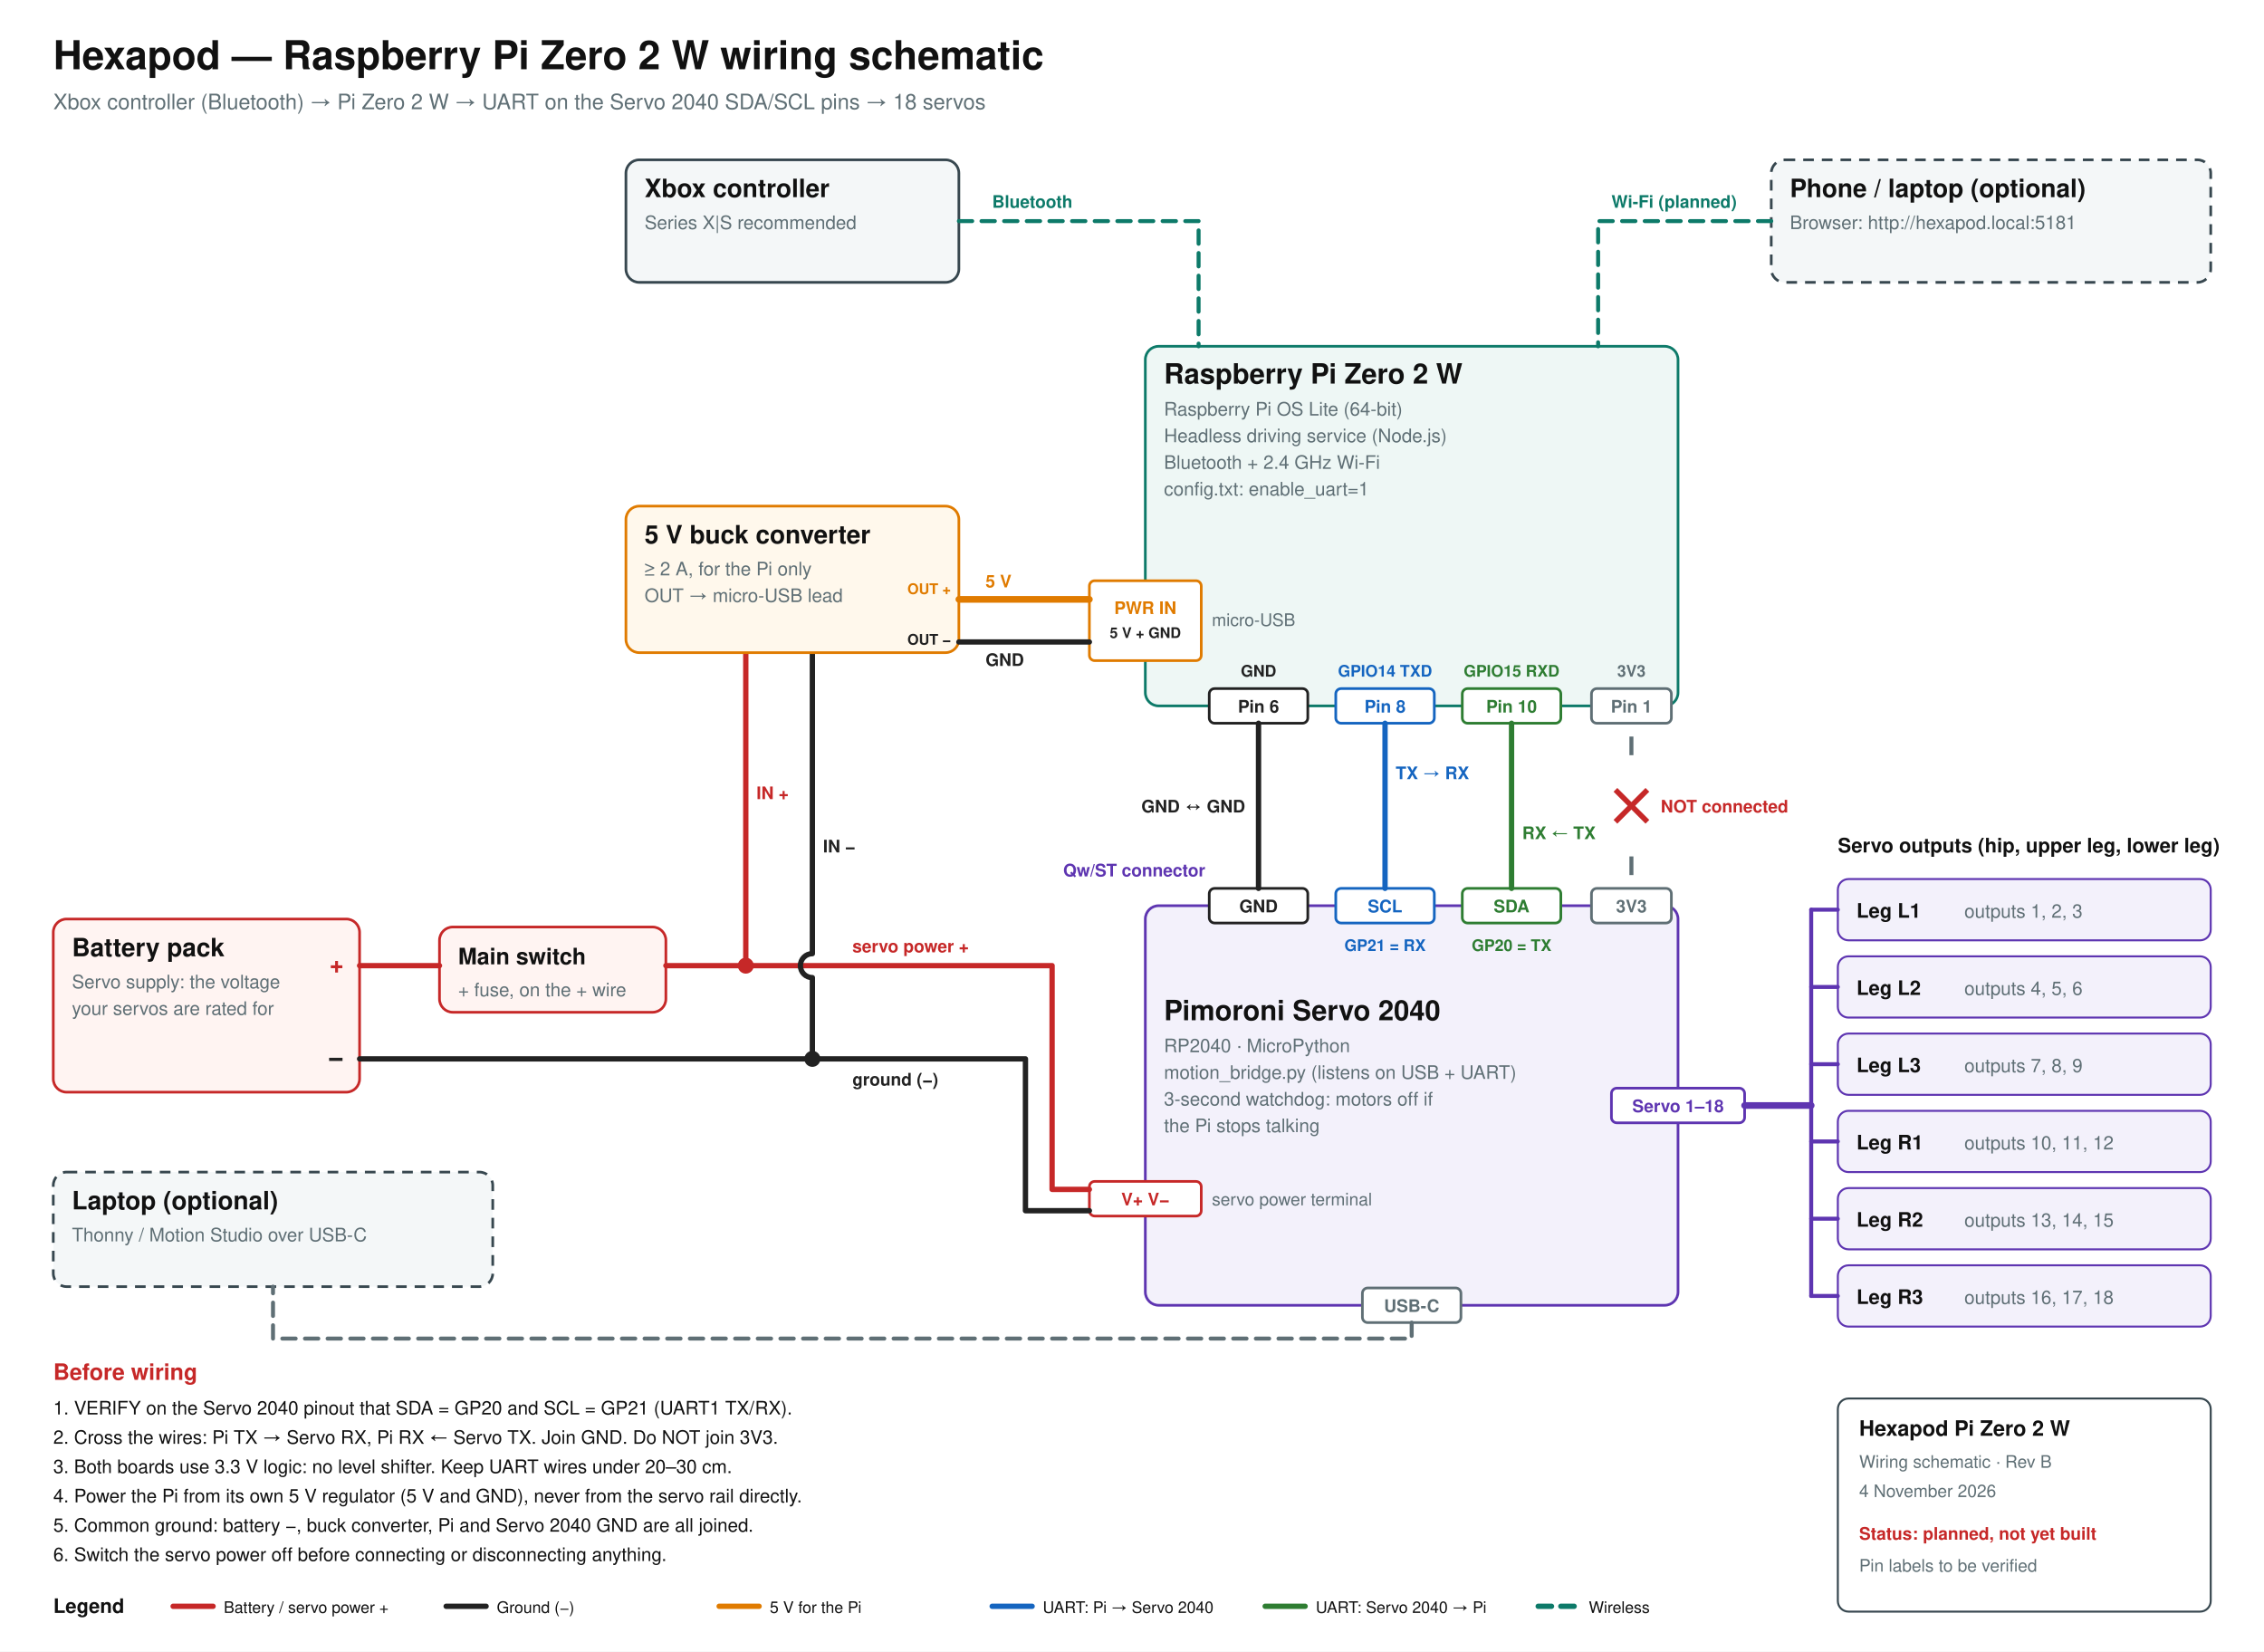
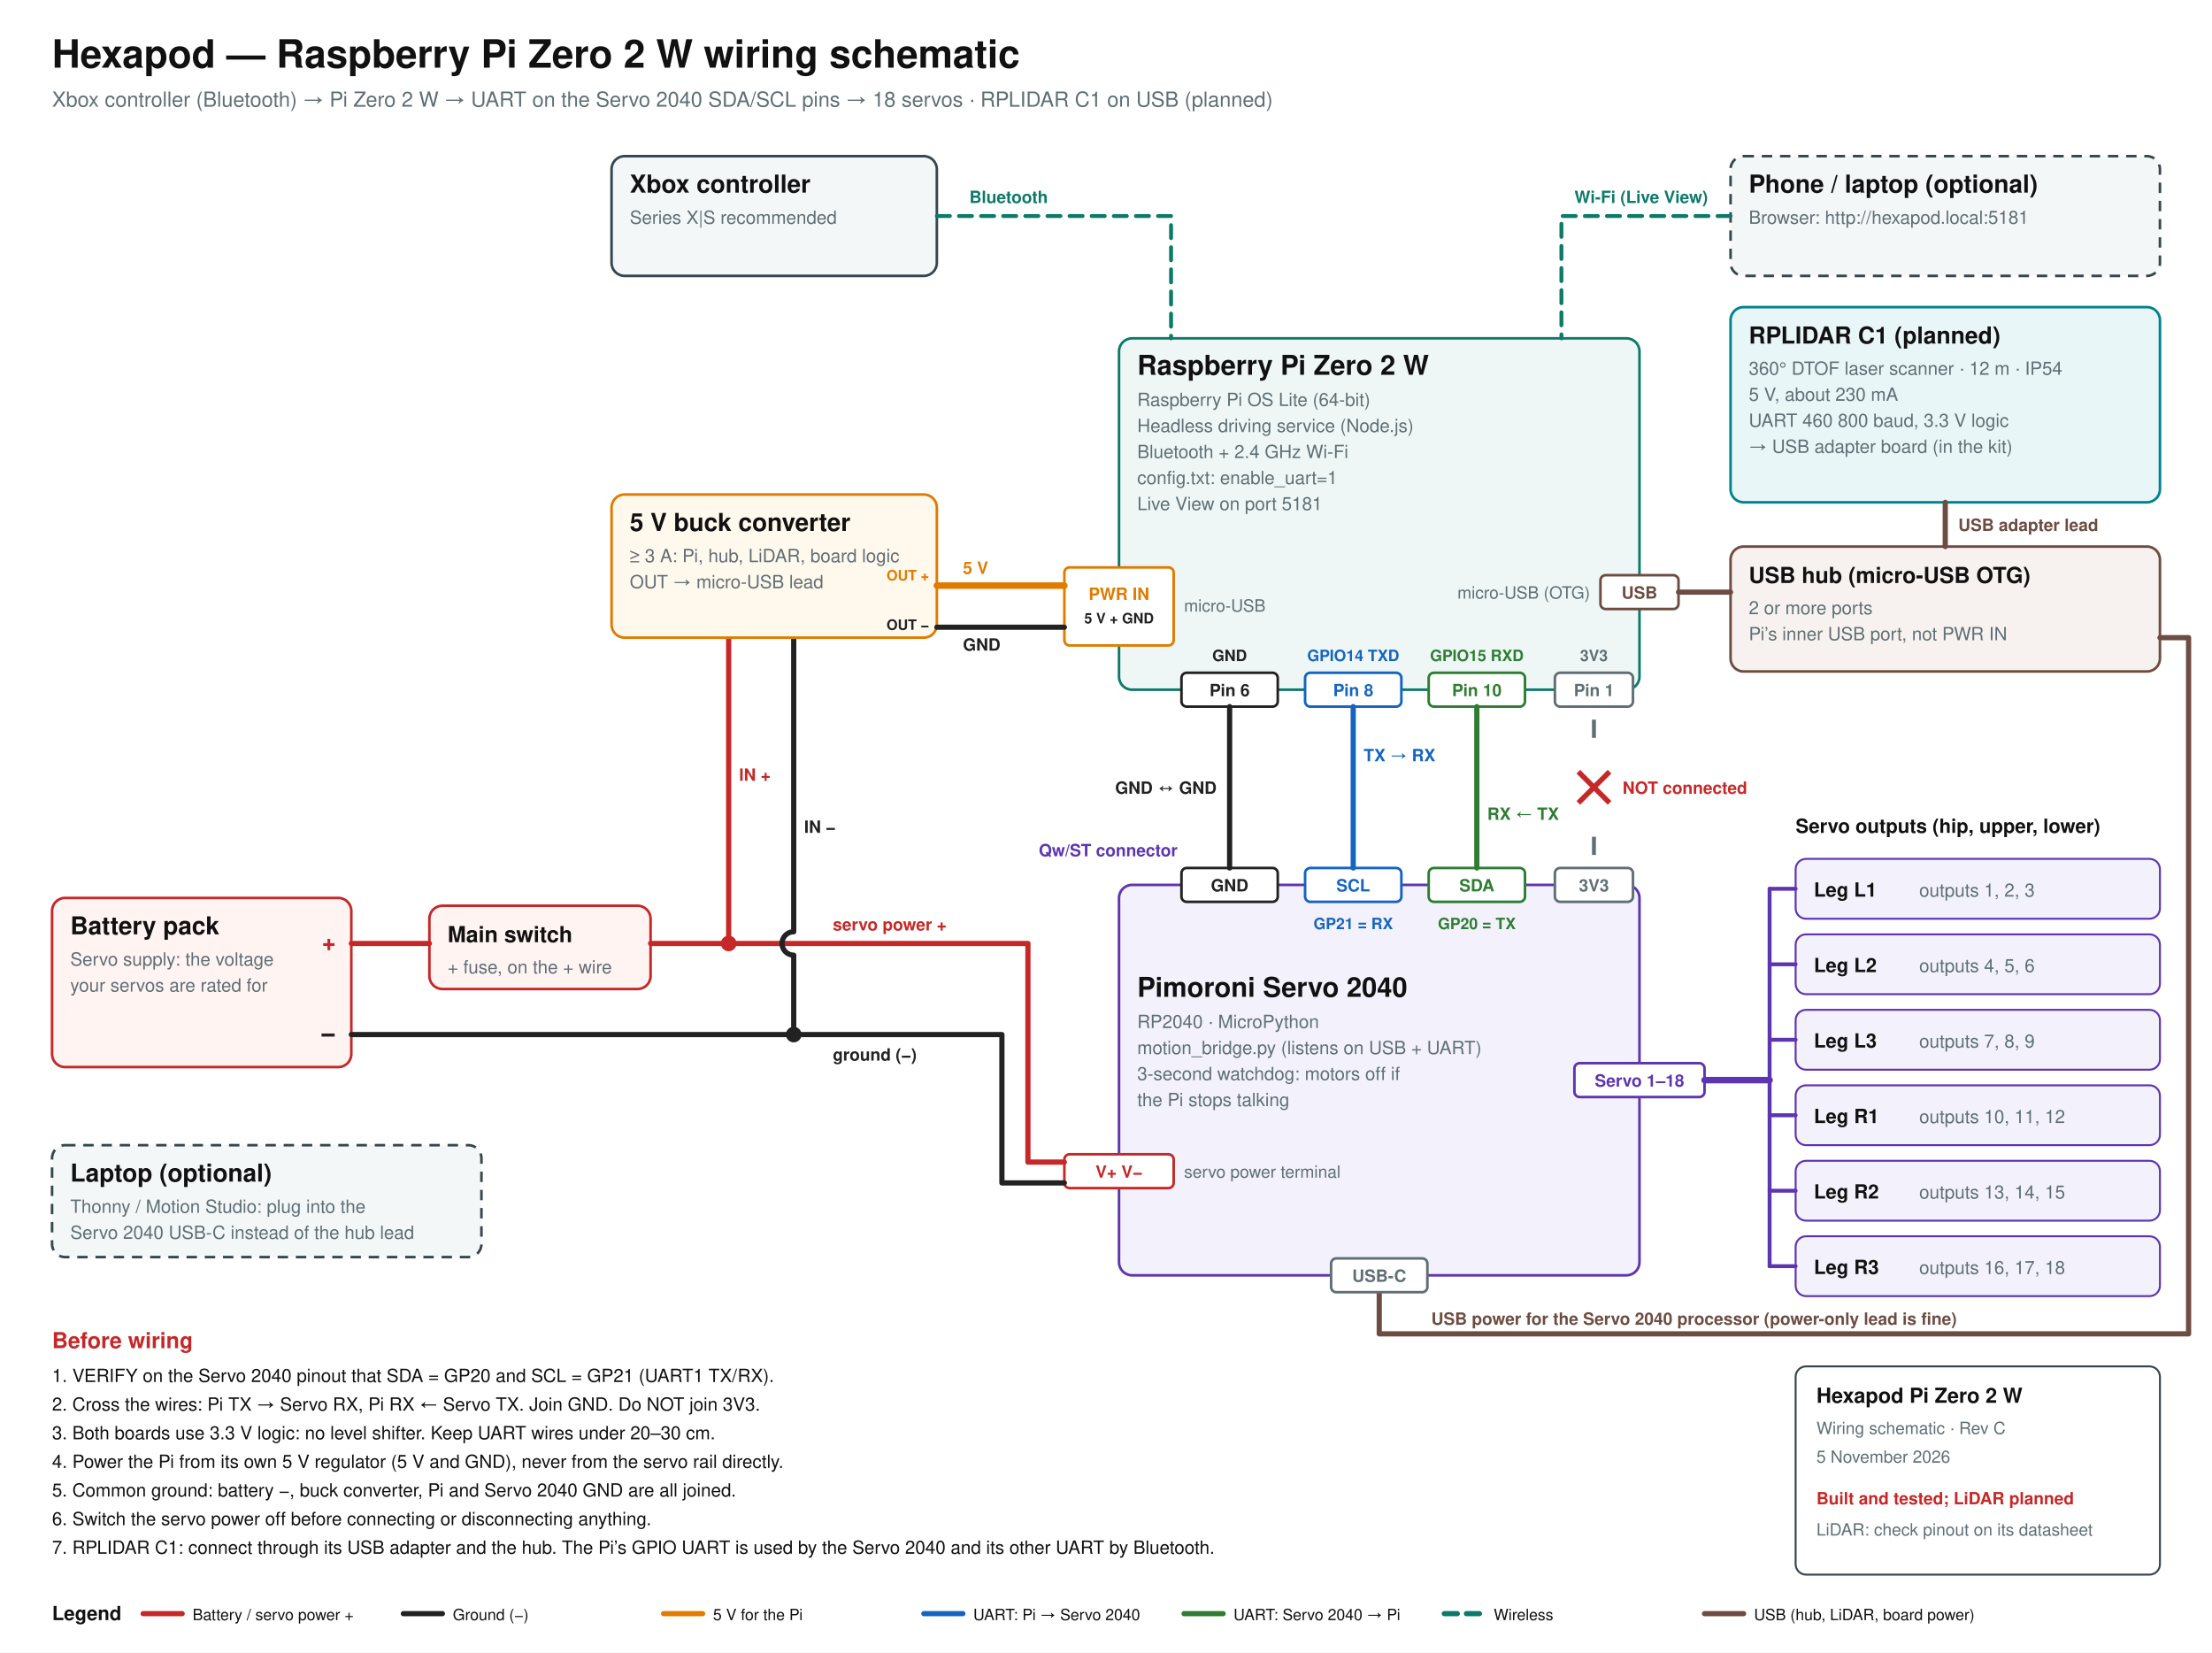
- <svg xmlns="http://www.w3.org/2000/svg" viewBox="0 0 1700 1240" width="1700" height="1240" font-family="Helvetica, Arial, sans-serif">
-   <rect width="1700" height="1240" fill="#ffffff" />
+ <svg xmlns="http://www.w3.org/2000/svg" viewBox="0 0 1700 1270" width="1700" height="1270" font-family="Helvetica, Arial, sans-serif">
+   <rect width="1700" height="1270" fill="#ffffff" />
  <text x="40" y="52" font-size="30" font-weight="bold" fill="#111" text-anchor="start">Hexapod — Raspberry Pi Zero 2 W wiring schematic</text>
-   <text x="40" y="82" font-size="16" font-weight="normal" fill="#5f6f75" text-anchor="start">Xbox controller (Bluetooth) → Pi Zero 2 W → UART on the Servo 2040 SDA/SCL pins → 18 servos</text>
+   <text x="40" y="82" font-size="16" font-weight="normal" fill="#5f6f75" text-anchor="start">Xbox controller (Bluetooth) → Pi Zero 2 W → UART on the Servo 2040 SDA/SCL pins → 18 servos · RPLIDAR C1 on USB (planned)</text>
  <rect x="470" y="120" width="250" height="92" rx="10" fill="#f4f7f8" stroke="#37474f" stroke-width="2" />
  <text x="484" y="148" font-size="19" font-weight="bold" fill="#111" text-anchor="start">Xbox controller</text>
  <text x="484" y="172" font-size="14" font-weight="normal" fill="#5f6f75" text-anchor="start">Series X|S recommended</text>
  <rect x="1330" y="120" width="330" height="92" rx="10" fill="#f4f7f8" stroke="#37474f" stroke-width="2" stroke-dasharray="8 6" />
  <text x="1344" y="148" font-size="19" font-weight="bold" fill="#111" text-anchor="start">Phone / laptop (optional)</text>
  <text x="1344" y="172" font-size="14" font-weight="normal" fill="#5f6f75" text-anchor="start">Browser: http://hexapod.local:5181</text>
  <rect x="860" y="260" width="400" height="270" rx="10" fill="#eef7f5" stroke="#0d7a69" stroke-width="2" />
  <text x="874" y="288" font-size="21" font-weight="bold" fill="#111" text-anchor="start">Raspberry Pi Zero 2 W</text>
  <text x="874" y="312" font-size="14" font-weight="normal" fill="#5f6f75" text-anchor="start">Raspberry Pi OS Lite (64-bit)</text>
  <text x="874" y="332" font-size="14" font-weight="normal" fill="#5f6f75" text-anchor="start">Headless driving service (Node.js)</text>
  <text x="874" y="352" font-size="14" font-weight="normal" fill="#5f6f75" text-anchor="start">Bluetooth + 2.4 GHz Wi-Fi</text>
  <text x="874" y="372" font-size="14" font-weight="normal" fill="#5f6f75" text-anchor="start">config.txt: enable_uart=1</text>
+   <text x="874" y="392" font-size="14" font-weight="normal" fill="#5f6f75" text-anchor="start">Live View on port 5181</text>
  <rect x="818" y="436" width="84" height="60" rx="4" fill="#fff" stroke="#e07b00" stroke-width="2" />
  <text x="860" y="461" font-size="13" font-weight="bold" fill="#e07b00" text-anchor="middle">PWR IN</text>
  <text x="860" y="479" font-size="11" font-weight="bold" fill="#222222" text-anchor="middle">5 V + GND</text>
  <text x="910" y="470" font-size="13" font-weight="normal" fill="#5f6f75" text-anchor="start">micro-USB</text>
  <rect x="908.0" y="517" width="74" height="26" rx="4" fill="#fff" stroke="#222222" stroke-width="2" />
  <text x="945" y="535" font-size="13" font-weight="bold" fill="#222222" text-anchor="middle">Pin 6</text>
  <rect x="1003.0" y="517" width="74" height="26" rx="4" fill="#fff" stroke="#1565c0" stroke-width="2" />
  <text x="1040" y="535" font-size="13" font-weight="bold" fill="#1565c0" text-anchor="middle">Pin 8</text>
  <rect x="1098.0" y="517" width="74" height="26" rx="4" fill="#fff" stroke="#2e7d32" stroke-width="2" />
  <text x="1135" y="535" font-size="13" font-weight="bold" fill="#2e7d32" text-anchor="middle">Pin 10</text>
  <rect x="1195.0" y="517" width="60" height="26" rx="4" fill="#fff" stroke="#5f6f75" stroke-width="2" />
  <text x="1225" y="535" font-size="13" font-weight="bold" fill="#5f6f75" text-anchor="middle">Pin 1</text>
  <text x="945" y="508" font-size="12" font-weight="bold" fill="#222222" text-anchor="middle">GND</text>
  <text x="1040" y="508" font-size="12" font-weight="bold" fill="#1565c0" text-anchor="middle">GPIO14 TXD</text>
  <text x="1135" y="508" font-size="12" font-weight="bold" fill="#2e7d32" text-anchor="middle">GPIO15 RXD</text>
  <text x="1225" y="508" font-size="12" font-weight="bold" fill="#5f6f75" text-anchor="middle">3V3</text>
+   <rect x="1230.0" y="442" width="60" height="26" rx="4" fill="#fff" stroke="#6d4c41" stroke-width="2" />
+   <text x="1260" y="460" font-size="13" font-weight="bold" fill="#6d4c41" text-anchor="middle">USB</text>
+   <text x="1222" y="460" font-size="13" font-weight="normal" fill="#5f6f75" text-anchor="end">micro-USB (OTG)</text>
+   <rect x="1330" y="420" width="330" height="96" rx="10" fill="#f7f2ef" stroke="#6d4c41" stroke-width="2" />
+   <text x="1344" y="448" font-size="17" font-weight="bold" fill="#111" text-anchor="start">USB hub (micro-USB OTG)</text>
+   <text x="1344" y="472" font-size="14" font-weight="normal" fill="#5f6f75" text-anchor="start">2 or more ports</text>
+   <text x="1344" y="492" font-size="14" font-weight="normal" fill="#5f6f75" text-anchor="start">Pi’s inner USB port, not PWR IN</text>
+   <polyline points="1290,455 1330,455" fill="none" stroke="#6d4c41" stroke-width="4" stroke-linejoin="round" stroke-linecap="round" />
+   <rect x="1330" y="236" width="330" height="150" rx="10" fill="#e9f6f7" stroke="#00838f" stroke-width="2" />
+   <text x="1344" y="264" font-size="18" font-weight="bold" fill="#111" text-anchor="start">RPLIDAR C1 (planned)</text>
+   <text x="1344" y="288" font-size="14" font-weight="normal" fill="#5f6f75" text-anchor="start">360° DTOF laser scanner · 12 m · IP54</text>
+   <text x="1344" y="308" font-size="14" font-weight="normal" fill="#5f6f75" text-anchor="start">5 V, about 230 mA</text>
+   <text x="1344" y="328" font-size="14" font-weight="normal" fill="#5f6f75" text-anchor="start">UART 460 800 baud, 3.3 V logic</text>
+   <text x="1344" y="348" font-size="14" font-weight="normal" fill="#5f6f75" text-anchor="start">→ USB adapter board (in the kit)</text>
+   <polyline points="1495,420 1495,386" fill="none" stroke="#6d4c41" stroke-width="4" stroke-linejoin="round" stroke-linecap="round" />
+   <text x="1505" y="408" font-size="13" font-weight="bold" fill="#6d4c41" text-anchor="start">USB adapter lead</text>
+   <polyline points="1660,490 1682,490 1682,1025 1060,1025 1060,993" fill="none" stroke="#6d4c41" stroke-width="4" stroke-linejoin="round" stroke-linecap="round" />
+   <text x="1100" y="1018" font-size="13" font-weight="bold" fill="#6d4c41" text-anchor="start">USB power for the Servo 2040 processor (power-only lead is fine)</text>
  <rect x="860" y="680" width="400" height="300" rx="10" fill="#f3f1fb" stroke="#5e35b1" stroke-width="2" />
  <text x="874" y="766" font-size="21" font-weight="bold" fill="#111" text-anchor="start">Pimoroni Servo 2040</text>
  <text x="874" y="790" font-size="14" font-weight="normal" fill="#5f6f75" text-anchor="start">RP2040 · MicroPython</text>
  <text x="874" y="810" font-size="14" font-weight="normal" fill="#5f6f75" text-anchor="start">motion_bridge.py (listens on USB + UART)</text>
  <text x="874" y="830" font-size="14" font-weight="normal" fill="#5f6f75" text-anchor="start">3-second watchdog: motors off if</text>
  <text x="874" y="850" font-size="14" font-weight="normal" fill="#5f6f75" text-anchor="start">the Pi stops talking</text>
  <text x="905" y="658" font-size="13" font-weight="bold" fill="#5e35b1" text-anchor="end">Qw/ST connector</text>
  <rect x="908.0" y="667" width="74" height="26" rx="4" fill="#fff" stroke="#222222" stroke-width="2" />
  <text x="945" y="685" font-size="13" font-weight="bold" fill="#222222" text-anchor="middle">GND</text>
  <rect x="1003.0" y="667" width="74" height="26" rx="4" fill="#fff" stroke="#1565c0" stroke-width="2" />
  <text x="1040" y="685" font-size="13" font-weight="bold" fill="#1565c0" text-anchor="middle">SCL</text>
  <rect x="1098.0" y="667" width="74" height="26" rx="4" fill="#fff" stroke="#2e7d32" stroke-width="2" />
  <text x="1135" y="685" font-size="13" font-weight="bold" fill="#2e7d32" text-anchor="middle">SDA</text>
  <rect x="1195.0" y="667" width="60" height="26" rx="4" fill="#fff" stroke="#5f6f75" stroke-width="2" />
  <text x="1225" y="685" font-size="13" font-weight="bold" fill="#5f6f75" text-anchor="middle">3V3</text>
  <text x="1040" y="714" font-size="12" font-weight="bold" fill="#1565c0" text-anchor="middle">GP21 = RX</text>
  <text x="1135" y="714" font-size="12" font-weight="bold" fill="#2e7d32" text-anchor="middle">GP20 = TX</text>
  <rect x="818.0" y="887" width="84" height="26" rx="4" fill="#fff" stroke="#c62828" stroke-width="2" />
  <text x="860" y="905" font-size="13" font-weight="bold" fill="#c62828" text-anchor="middle">V+  V−</text>
  <text x="910" y="905" font-size="13" font-weight="normal" fill="#5f6f75" text-anchor="start">servo power terminal</text>
  <rect x="1023.0" y="967" width="74" height="26" rx="4" fill="#fff" stroke="#5f6f75" stroke-width="2" />
  <text x="1060" y="985" font-size="13" font-weight="bold" fill="#5f6f75" text-anchor="middle">USB-C</text>
  <rect x="1210.0" y="817" width="100" height="26" rx="4" fill="#fff" stroke="#5e35b1" stroke-width="2" />
  <text x="1260" y="835" font-size="13" font-weight="bold" fill="#5e35b1" text-anchor="middle">Servo 1–18</text>
  <polyline points="945,543 945,667" fill="none" stroke="#222222" stroke-width="4" stroke-linejoin="round" stroke-linecap="round" />
  <polyline points="1040,543 1040,667" fill="none" stroke="#1565c0" stroke-width="4" stroke-linejoin="round" stroke-linecap="round" />
  <polyline points="1135,543 1135,667" fill="none" stroke="#2e7d32" stroke-width="4" stroke-linejoin="round" stroke-linecap="round" />
  <text x="935" y="610.0" font-size="13" font-weight="bold" fill="#222222" text-anchor="end">GND ↔ GND</text>
  <text x="1048" y="585.0" font-size="13" font-weight="bold" fill="#1565c0" text-anchor="start">TX → RX</text>
  <text x="1143" y="630.0" font-size="13" font-weight="bold" fill="#2e7d32" text-anchor="start">RX ← TX</text>
  <line x1="1225" y1="553" x2="1225" y2="567" stroke="#5f6f75" stroke-width="3" />
  <line x1="1225" y1="657" x2="1225" y2="643" stroke="#5f6f75" stroke-width="3" />
  <g stroke="#c62828" stroke-width="4">
    <line x1="1213" y1="593.0" x2="1237" y2="617.0" />
    <line x1="1213" y1="617.0" x2="1237" y2="593.0" />
  </g>
  <text x="1247" y="610.0" font-size="13" font-weight="bold" fill="#c62828" text-anchor="start">NOT connected</text>
  <rect x="40" y="690" width="230" height="130" rx="10" fill="#fff4f2" stroke="#c62828" stroke-width="2" />
  <text x="54" y="718" font-size="19" font-weight="bold" fill="#111" text-anchor="start">Battery pack</text>
  <text x="54" y="742" font-size="14" font-weight="normal" fill="#5f6f75" text-anchor="start">Servo supply: the voltage</text>
  <text x="54" y="762" font-size="14" font-weight="normal" fill="#5f6f75" text-anchor="start">your servos are rated for</text>
  <text x="258" y="730" font-size="18" font-weight="bold" fill="#c62828" text-anchor="end">+</text>
  <text x="258" y="800" font-size="20" font-weight="bold" fill="#222222" text-anchor="end">−</text>
  <rect x="330" y="696" width="170" height="64" rx="10" fill="#fff4f2" stroke="#c62828" stroke-width="2" />
  <text x="344" y="724" font-size="17" font-weight="bold" fill="#111" text-anchor="start">Main switch</text>
  <text x="344" y="748" font-size="14" font-weight="normal" fill="#5f6f75" text-anchor="start">+ fuse, on the + wire</text>
  <polyline points="270,725 330,725" fill="none" stroke="#c62828" stroke-width="4" stroke-linejoin="round" stroke-linecap="round" />
  <polyline points="500,725 790,725 790,893 818,893" fill="none" stroke="#c62828" stroke-width="4" stroke-linejoin="round" stroke-linecap="round" />
  <polyline points="270,795 770,795 770,909 818,909" fill="none" stroke="#222222" stroke-width="4" stroke-linejoin="round" stroke-linecap="round" />
  <text x="640" y="715" font-size="13" font-weight="bold" fill="#c62828" text-anchor="start">servo power +</text>
  <text x="640" y="815" font-size="13" font-weight="bold" fill="#222222" text-anchor="start">ground (−)</text>
  <polyline points="560,725 560,490" fill="none" stroke="#c62828" stroke-width="4" stroke-linejoin="round" stroke-linecap="round" />
  <circle cx="560" cy="725" r="6" fill="#c62828" />
  <text x="568" y="600" font-size="13" font-weight="bold" fill="#c62828" text-anchor="start">IN +</text>
  <path d="M610,795 L610,734 A9,9 0 0 1 610,716 L610,490" fill="none" stroke="#222222" stroke-width="4" stroke-linejoin="round" stroke-linecap="round" />
  <circle cx="610" cy="795" r="6" fill="#222222" />
  <text x="618" y="640" font-size="13" font-weight="bold" fill="#222222" text-anchor="start">IN −</text>
  <rect x="470" y="380" width="250" height="110" rx="10" fill="#fff8ec" stroke="#e07b00" stroke-width="2" />
  <text x="484" y="408" font-size="19" font-weight="bold" fill="#111" text-anchor="start">5 V buck converter</text>
-   <text x="484" y="432" font-size="14" font-weight="normal" fill="#5f6f75" text-anchor="start">≥ 2 A, for the Pi only</text>
+   <text x="484" y="432" font-size="14" font-weight="normal" fill="#5f6f75" text-anchor="start">≥ 3 A: Pi, hub, LiDAR, board logic</text>
  <text x="484" y="452" font-size="14" font-weight="normal" fill="#5f6f75" text-anchor="start">OUT → micro-USB lead</text>
  <text x="714" y="446" font-size="11" font-weight="bold" fill="#e07b00" text-anchor="end">OUT +</text>
  <text x="714" y="484" font-size="11" font-weight="bold" fill="#222222" text-anchor="end">OUT −</text>
  <polyline points="720,450 818,450" fill="none" stroke="#e07b00" stroke-width="5" stroke-linejoin="round" stroke-linecap="round" />
  <polyline points="720,482 818,482" fill="none" stroke="#222222" stroke-width="4" stroke-linejoin="round" stroke-linecap="round" />
  <text x="740" y="441" font-size="13" font-weight="bold" fill="#e07b00" text-anchor="start">5 V</text>
  <text x="740" y="500" font-size="13" font-weight="bold" fill="#222222" text-anchor="start">GND</text>
  <polyline points="720,166 900,166 900,260" fill="none" stroke="#0d7a69" stroke-width="3" stroke-linejoin="round" stroke-linecap="round" stroke-dasharray="10 7" />
  <text x="745" y="156" font-size="13" font-weight="bold" fill="#0d7a69" text-anchor="start">Bluetooth</text>
  <polyline points="1330,166 1200,166 1200,260" fill="none" stroke="#0d7a69" stroke-width="3" stroke-linejoin="round" stroke-linecap="round" stroke-dasharray="10 7" />
-   <text x="1210" y="156" font-size="13" font-weight="bold" fill="#0d7a69" text-anchor="start">Wi-Fi (planned)</text>
+   <text x="1210" y="156" font-size="13" font-weight="bold" fill="#0d7a69" text-anchor="start">Wi-Fi (Live View)</text>
  <rect x="40" y="880" width="330" height="86" rx="10" fill="#f4f7f8" stroke="#37474f" stroke-width="2" stroke-dasharray="8 6" />
  <text x="54" y="908" font-size="19" font-weight="bold" fill="#111" text-anchor="start">Laptop (optional)</text>
-   <text x="54" y="932" font-size="14" font-weight="normal" fill="#5f6f75" text-anchor="start">Thonny / Motion Studio over USB-C</text>
-   <polyline points="1060,993 1060,1005 205,1005 205,966" fill="none" stroke="#5f6f75" stroke-width="3" stroke-linejoin="round" stroke-linecap="round" stroke-dasharray="10 7" />
-   <text x="1380" y="640" font-size="15" font-weight="bold" fill="#111" text-anchor="start">Servo outputs (hip, upper leg, lower leg)</text>
+   <text x="54" y="932" font-size="14" font-weight="normal" fill="#5f6f75" text-anchor="start">Thonny / Motion Studio: plug into the</text>
+   <text x="54" y="952" font-size="14" font-weight="normal" fill="#5f6f75" text-anchor="start">Servo 2040 USB-C instead of the hub lead</text>
+   <text x="1380" y="640" font-size="15" font-weight="bold" fill="#111" text-anchor="start">Servo outputs (hip, upper, lower)</text>
  <rect x="1380" y="660" width="280" height="46" rx="8" fill="#f3f1fb" stroke="#5e35b1" stroke-width="1.5" />
  <text x="1394" y="689" font-size="15" font-weight="bold" fill="#111" text-anchor="start">Leg L1</text>
  <text x="1475" y="689" font-size="14" font-weight="normal" fill="#5f6f75" text-anchor="start">outputs 1, 2, 3</text>
  <rect x="1380" y="718" width="280" height="46" rx="8" fill="#f3f1fb" stroke="#5e35b1" stroke-width="1.5" />
  <text x="1394" y="747" font-size="15" font-weight="bold" fill="#111" text-anchor="start">Leg L2</text>
  <text x="1475" y="747" font-size="14" font-weight="normal" fill="#5f6f75" text-anchor="start">outputs 4, 5, 6</text>
  <rect x="1380" y="776" width="280" height="46" rx="8" fill="#f3f1fb" stroke="#5e35b1" stroke-width="1.5" />
  <text x="1394" y="805" font-size="15" font-weight="bold" fill="#111" text-anchor="start">Leg L3</text>
  <text x="1475" y="805" font-size="14" font-weight="normal" fill="#5f6f75" text-anchor="start">outputs 7, 8, 9</text>
  <rect x="1380" y="834" width="280" height="46" rx="8" fill="#f3f1fb" stroke="#5e35b1" stroke-width="1.5" />
  <text x="1394" y="863" font-size="15" font-weight="bold" fill="#111" text-anchor="start">Leg R1</text>
  <text x="1475" y="863" font-size="14" font-weight="normal" fill="#5f6f75" text-anchor="start">outputs 10, 11, 12</text>
  <rect x="1380" y="892" width="280" height="46" rx="8" fill="#f3f1fb" stroke="#5e35b1" stroke-width="1.5" />
  <text x="1394" y="921" font-size="15" font-weight="bold" fill="#111" text-anchor="start">Leg R2</text>
  <text x="1475" y="921" font-size="14" font-weight="normal" fill="#5f6f75" text-anchor="start">outputs 13, 14, 15</text>
  <rect x="1380" y="950" width="280" height="46" rx="8" fill="#f3f1fb" stroke="#5e35b1" stroke-width="1.5" />
  <text x="1394" y="979" font-size="15" font-weight="bold" fill="#111" text-anchor="start">Leg R3</text>
  <text x="1475" y="979" font-size="14" font-weight="normal" fill="#5f6f75" text-anchor="start">outputs 16, 17, 18</text>
  <polyline points="1310,830 1360,830" fill="none" stroke="#5e35b1" stroke-width="5" stroke-linejoin="round" stroke-linecap="round" />
  <polyline points="1360,683 1360,973" fill="none" stroke="#5e35b1" stroke-width="3" stroke-linejoin="round" stroke-linecap="round" />
  <polyline points="1360,683 1380,683" fill="none" stroke="#5e35b1" stroke-width="3" stroke-linejoin="round" stroke-linecap="round" />
  <polyline points="1360,741 1380,741" fill="none" stroke="#5e35b1" stroke-width="3" stroke-linejoin="round" stroke-linecap="round" />
  <polyline points="1360,799 1380,799" fill="none" stroke="#5e35b1" stroke-width="3" stroke-linejoin="round" stroke-linecap="round" />
  <polyline points="1360,857 1380,857" fill="none" stroke="#5e35b1" stroke-width="3" stroke-linejoin="round" stroke-linecap="round" />
  <polyline points="1360,915 1380,915" fill="none" stroke="#5e35b1" stroke-width="3" stroke-linejoin="round" stroke-linecap="round" />
  <polyline points="1360,973 1380,973" fill="none" stroke="#5e35b1" stroke-width="3" stroke-linejoin="round" stroke-linecap="round" />
  <text x="40" y="1036" font-size="17" font-weight="bold" fill="#c62828" text-anchor="start">Before wiring</text>
  <text x="40" y="1062" font-size="14" font-weight="normal" fill="#111" text-anchor="start">1. VERIFY on the Servo 2040 pinout that SDA = GP20 and SCL = GP21 (UART1 TX/RX).</text>
  <text x="40" y="1084" font-size="14" font-weight="normal" fill="#111" text-anchor="start">2. Cross the wires: Pi TX → Servo RX, Pi RX ← Servo TX. Join GND. Do NOT join 3V3.</text>
  <text x="40" y="1106" font-size="14" font-weight="normal" fill="#111" text-anchor="start">3. Both boards use 3.3 V logic: no level shifter. Keep UART wires under 20–30 cm.</text>
  <text x="40" y="1128" font-size="14" font-weight="normal" fill="#111" text-anchor="start">4. Power the Pi from its own 5 V regulator (5 V and GND), never from the servo rail directly.</text>
  <text x="40" y="1150" font-size="14" font-weight="normal" fill="#111" text-anchor="start">5. Common ground: battery −, buck converter, Pi and Servo 2040 GND are all joined.</text>
  <text x="40" y="1172" font-size="14" font-weight="normal" fill="#111" text-anchor="start">6. Switch the servo power off before connecting or disconnecting anything.</text>
-   <text x="40" y="1211" font-size="15" font-weight="bold" fill="#111" text-anchor="start">Legend</text>
-   <polyline points="130,1206 160,1206" fill="none" stroke="#c62828" stroke-width="4" stroke-linejoin="round" stroke-linecap="round" />
-   <text x="168" y="1211" font-size="12" font-weight="normal" fill="#111" text-anchor="start">Battery / servo power +</text>
-   <polyline points="335,1206 365,1206" fill="none" stroke="#222222" stroke-width="4" stroke-linejoin="round" stroke-linecap="round" />
-   <text x="373" y="1211" font-size="12" font-weight="normal" fill="#111" text-anchor="start">Ground (−)</text>
-   <polyline points="540,1206 570,1206" fill="none" stroke="#e07b00" stroke-width="4" stroke-linejoin="round" stroke-linecap="round" />
-   <text x="578" y="1211" font-size="12" font-weight="normal" fill="#111" text-anchor="start">5 V for the Pi</text>
-   <polyline points="745,1206 775,1206" fill="none" stroke="#1565c0" stroke-width="4" stroke-linejoin="round" stroke-linecap="round" />
-   <text x="783" y="1211" font-size="12" font-weight="normal" fill="#111" text-anchor="start">UART: Pi → Servo 2040</text>
-   <polyline points="950,1206 980,1206" fill="none" stroke="#2e7d32" stroke-width="4" stroke-linejoin="round" stroke-linecap="round" />
-   <text x="988" y="1211" font-size="12" font-weight="normal" fill="#111" text-anchor="start">UART: Servo 2040 → Pi</text>
-   <polyline points="1155,1206 1185,1206" fill="none" stroke="#0d7a69" stroke-width="4" stroke-linejoin="round" stroke-linecap="round" stroke-dasharray="10 7" />
-   <text x="1193" y="1211" font-size="12" font-weight="normal" fill="#111" text-anchor="start">Wireless</text>
+   <text x="40" y="1194" font-size="14" font-weight="normal" fill="#111" text-anchor="start">7. RPLIDAR C1: connect through its USB adapter and the hub. The Pi’s GPIO UART is used by the Servo 2040 and its other UART by Bluetooth.</text>
+   <text x="40" y="1245" font-size="15" font-weight="bold" fill="#111" text-anchor="start">Legend</text>
+   <polyline points="110,1240 140,1240" fill="none" stroke="#c62828" stroke-width="4" stroke-linejoin="round" stroke-linecap="round" />
+   <text x="148" y="1245" font-size="12" font-weight="normal" fill="#111" text-anchor="start">Battery / servo power +</text>
+   <polyline points="310,1240 340,1240" fill="none" stroke="#222222" stroke-width="4" stroke-linejoin="round" stroke-linecap="round" />
+   <text x="348" y="1245" font-size="12" font-weight="normal" fill="#111" text-anchor="start">Ground (−)</text>
+   <polyline points="510,1240 540,1240" fill="none" stroke="#e07b00" stroke-width="4" stroke-linejoin="round" stroke-linecap="round" />
+   <text x="548" y="1245" font-size="12" font-weight="normal" fill="#111" text-anchor="start">5 V for the Pi</text>
+   <polyline points="710,1240 740,1240" fill="none" stroke="#1565c0" stroke-width="4" stroke-linejoin="round" stroke-linecap="round" />
+   <text x="748" y="1245" font-size="12" font-weight="normal" fill="#111" text-anchor="start">UART: Pi → Servo 2040</text>
+   <polyline points="910,1240 940,1240" fill="none" stroke="#2e7d32" stroke-width="4" stroke-linejoin="round" stroke-linecap="round" />
+   <text x="948" y="1245" font-size="12" font-weight="normal" fill="#111" text-anchor="start">UART: Servo 2040 → Pi</text>
+   <polyline points="1110,1240 1140,1240" fill="none" stroke="#0d7a69" stroke-width="4" stroke-linejoin="round" stroke-linecap="round" stroke-dasharray="10 7" />
+   <text x="1148" y="1245" font-size="12" font-weight="normal" fill="#111" text-anchor="start">Wireless</text>
+   <polyline points="1310,1240 1340,1240" fill="none" stroke="#6d4c41" stroke-width="4" stroke-linejoin="round" stroke-linecap="round" />
+   <text x="1348" y="1245" font-size="12" font-weight="normal" fill="#111" text-anchor="start">USB (hub, LiDAR, board power)</text>
  <rect x="1380" y="1050" width="280" height="160" rx="8" fill="none" stroke="#37474f" stroke-width="1.5" />
  <text x="1396" y="1078" font-size="16" font-weight="bold" fill="#111" text-anchor="start">Hexapod Pi Zero 2 W</text>
-   <text x="1396" y="1102" font-size="13" font-weight="normal" fill="#5f6f75" text-anchor="start">Wiring schematic · Rev B</text>
-   <text x="1396" y="1124" font-size="13" font-weight="normal" fill="#5f6f75" text-anchor="start">4 November 2026</text>
-   <text x="1396" y="1156" font-size="13" font-weight="bold" fill="#c62828" text-anchor="start">Status: planned, not yet built</text>
-   <text x="1396" y="1180" font-size="13" font-weight="normal" fill="#5f6f75" text-anchor="start">Pin labels to be verified</text>
+   <text x="1396" y="1102" font-size="13" font-weight="normal" fill="#5f6f75" text-anchor="start">Wiring schematic · Rev C</text>
+   <text x="1396" y="1124" font-size="13" font-weight="normal" fill="#5f6f75" text-anchor="start">5 November 2026</text>
+   <text x="1396" y="1156" font-size="13" font-weight="bold" fill="#c62828" text-anchor="start">Built and tested; LiDAR planned</text>
+   <text x="1396" y="1180" font-size="13" font-weight="normal" fill="#5f6f75" text-anchor="start">LiDAR: check pinout on its datasheet</text>
</svg>
